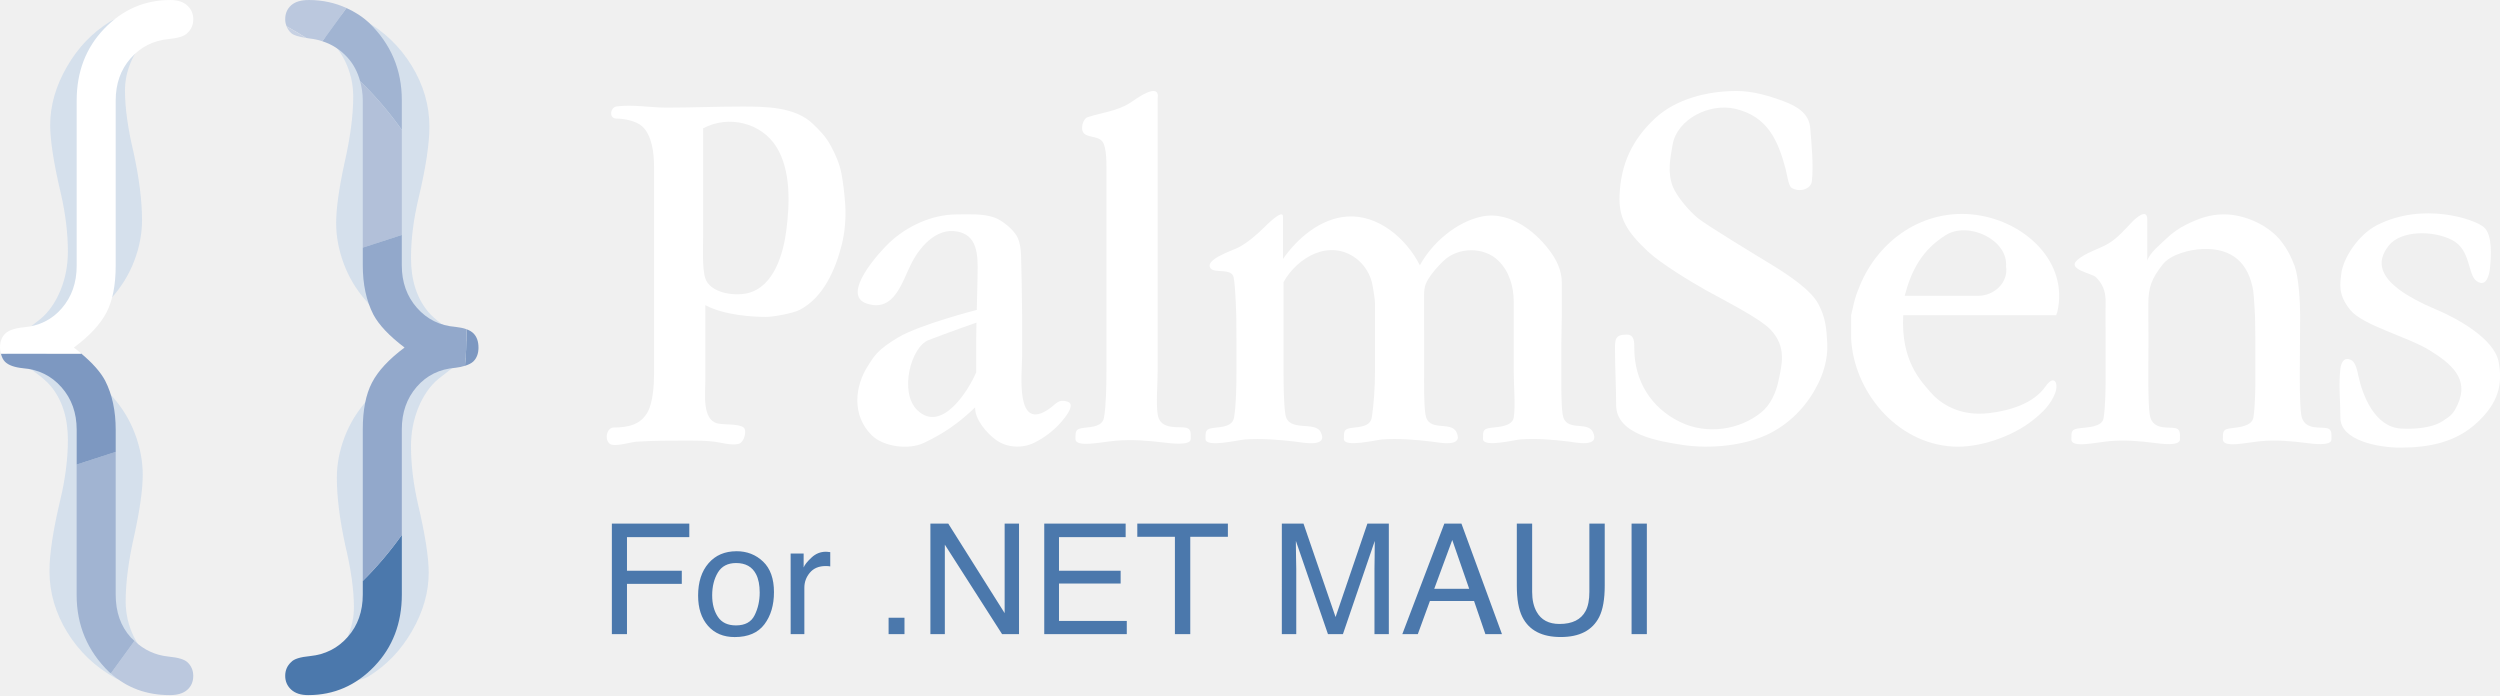
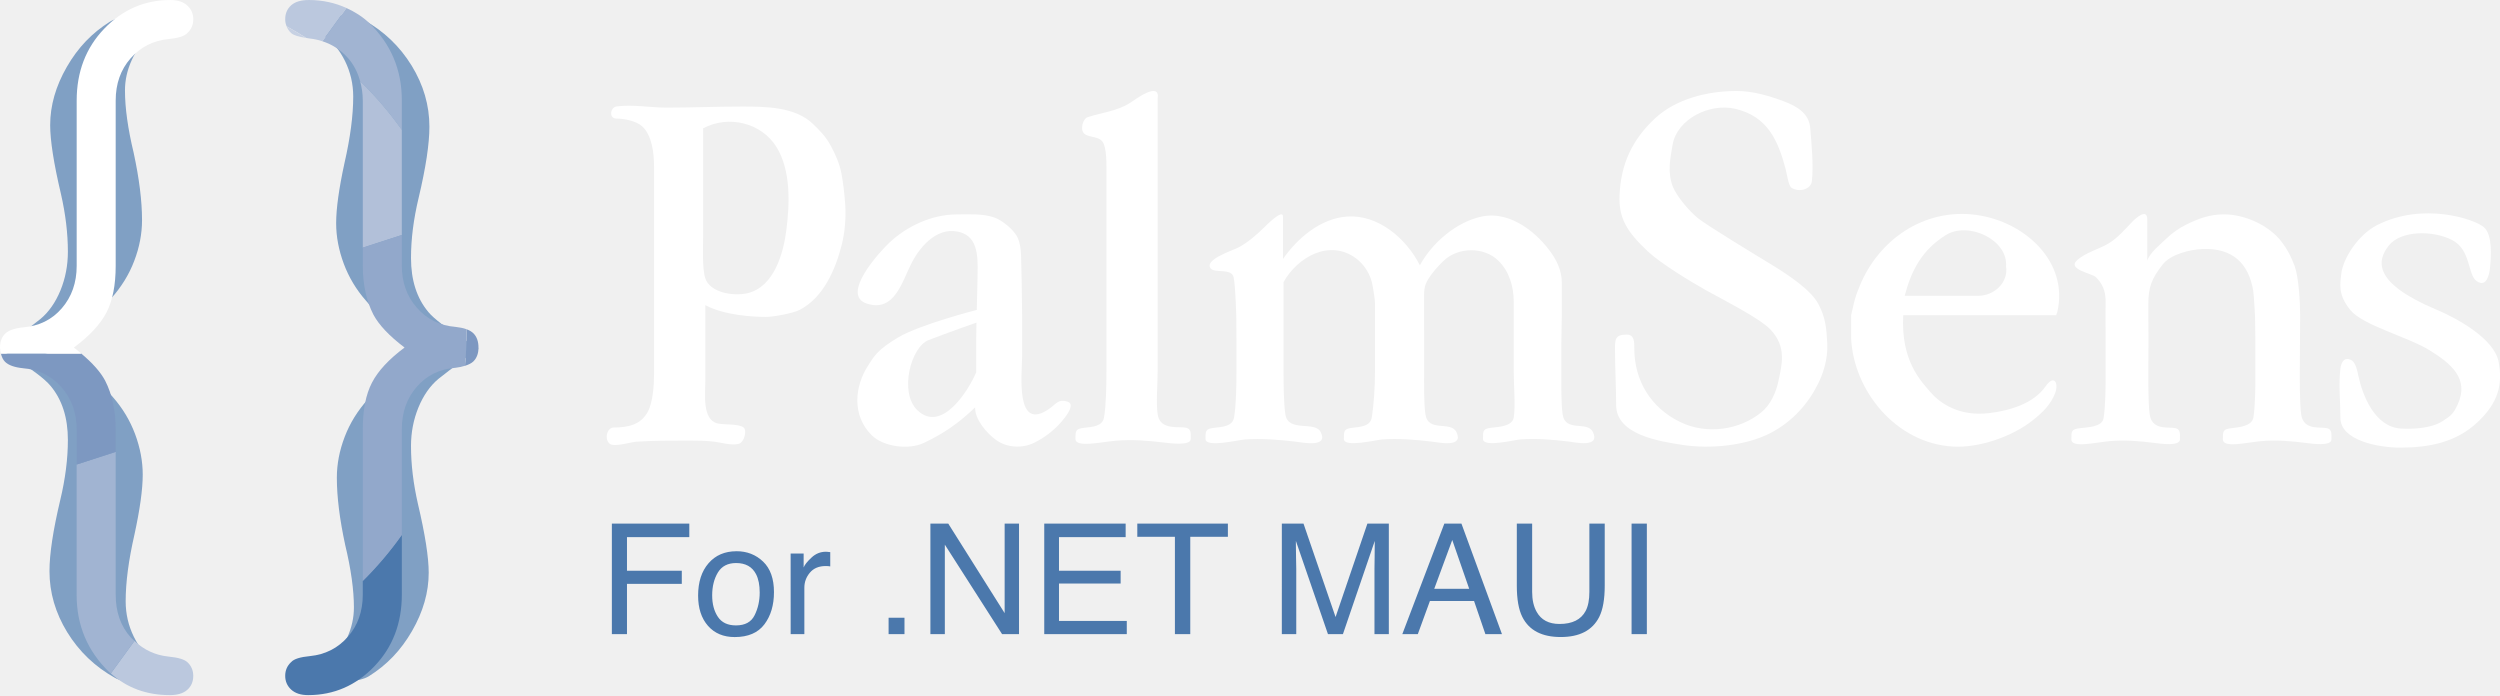
<svg xmlns="http://www.w3.org/2000/svg" width="132.73" height="36.905" version="1.1" viewBox="0 0 132.73 36.905">
  <g transform="translate(-25.93,-20.731)">
-     <g fill="#d5e0ec">
+     <g fill="#80a0c4">
      <path d="m36.168 21.653c-0.9 0.178-1.656 0.499-2.273 0.964-0.406 0.342-0.73 0.776-0.969 1.302-0.241 0.526-0.361 1.063-0.361 1.611 0 0.928 0.154 2.035 0.463 3.32 0.295 1.367 0.443 2.556 0.443 3.568 0 0.723-0.139 1.449-0.417 2.172-0.276 0.726-0.691 1.396-1.247 2.011-0.528 0.641-1.108 1.14-1.736 1.495-0.628 0.357-1.51 0.685-2.642 0.986v0.082c1.145 0.369 2.053 0.752 2.725 1.148s1.26 0.894 1.764 1.497c0.519 0.588 0.913 1.244 1.184 1.967 0.269 0.726 0.406 1.442 0.406 2.153 0 0.779-0.148 1.844-0.443 3.199-0.309 1.353-0.463 2.529-0.463 3.525 0 0.67 0.146 1.299 0.435 1.888 0.289 0.586 0.663 1.032 1.117 1.331 0.432 0.357 1.104 0.622 2.014 0.8 0 0-3.064 0.646-4.128 0.051-1.067-0.593-1.912-1.403-2.542-2.428-0.628-1.027-0.941-2.105-0.941-3.24 0-0.916 0.191-2.172 0.571-3.773 0.272-1.133 0.406-2.199 0.406-3.197 0-1.177-0.306-2.134-0.923-2.871-0.615-0.738-2.659-1.92-2.659-1.92s1.595-1.203 2.125-1.627c0.443-0.369 0.797-0.875 1.062-1.516 0.263-0.644 0.395-1.326 0.395-2.052 0-0.969-0.122-1.994-0.369-3.074-0.38-1.613-0.571-2.83-0.571-3.65 0-1.039 0.295-2.071 0.886-3.096s1.334-1.8 2.29-2.399 4.398-0.227 4.398-0.227z" />
      <path d="m41.117 56.86c0.9-0.178 1.656-0.499 2.273-0.964 0.406-0.342 0.73-0.776 0.969-1.302 0.241-0.526 0.361-1.063 0.361-1.611 0-0.928-0.154-2.035-0.463-3.32-0.295-1.367-0.443-2.556-0.443-3.568 0-0.723 0.139-1.449 0.417-2.172 0.276-0.726 0.691-1.396 1.247-2.011 0.528-0.641 1.108-1.14 1.736-1.495 0.628-0.357 1.51-0.685 2.642-0.986v-0.082c-1.145-0.369-2.053-0.752-2.725-1.148s-1.26-0.894-1.764-1.497c-0.519-0.588-0.913-1.244-1.184-1.967-0.269-0.726-0.406-1.442-0.406-2.153 0-0.779 0.148-1.844 0.443-3.199 0.309-1.353 0.463-2.529 0.463-3.525 0-0.67-0.146-1.299-0.435-1.888-0.289-0.586-0.663-1.032-1.117-1.331-0.432-0.357-1.104-0.622-2.014-0.8 0 0 3.064-0.646 4.128-0.051 1.067 0.593 1.912 1.403 2.542 2.428 0.628 1.027 0.941 2.105 0.941 3.24 0 0.916-0.191 2.172-0.571 3.773-0.272 1.133-0.406 2.199-0.406 3.197 0 1.177 0.306 2.134 0.923 2.871 0.615 0.738 2.659 1.92 2.659 1.92s-1.595 1.203-2.125 1.627c-0.443 0.369-0.797 0.875-1.062 1.516-0.263 0.644-0.395 1.326-0.395 2.052 0 0.969 0.122 1.994 0.369 3.074 0.38 1.613 0.571 2.83 0.571 3.65 0 1.039-0.295 2.071-0.886 3.096s-1.334 1.8-2.29 2.399-4.398 0.227-4.398 0.227z" />
    </g>
  </g>
  <g transform="translate(-25.93,-20.731)" display="none">
    <path d="m38.763 62.282c12.15 0 22.132-9.43 23.03-21.354h-46.06c0.898 11.924 10.88 21.354 23.03 21.354z" fill="none" />
    <path d="m10.025 37.588h5.684c0.799-11.423 9.938-20.565 21.352-21.396v-5.697c-14.544 0.846-26.221 12.54-27.036 27.092z" fill="#28295e" />
    <path d="m67.5 40.956h-5.697c-0.831 11.414-9.973 20.553-21.396 21.352v5.684c14.552-0.815 26.246-12.492 27.092-27.036z" fill="#bbc8de" />
  </g>
  <g transform="translate(-25.93,-20.731)">
    <path d="m42.315 20.732c-0.406 0-0.715 0.093-0.926 0.28s-0.317 0.435-0.317 0.743c0 0.136 0.028 0.259 0.074 0.373 0.351 0.197 0.699 0.396 1.036 0.614 0.074 0.011 0.124 0.028 0.207 0.036 0.231 0.024 0.448 0.075 0.657 0.142l1.281-1.763c-0.602-0.273-1.267-0.426-2.011-0.426" fill="#bbc8de" />
    <path d="m44.325 21.158-1.281 1.763c0.511 0.163 0.961 0.449 1.342 0.87 0.32 0.354 0.533 0.775 0.662 1.247 0.815 0.792 1.555 1.657 2.215 2.587v-1.579c0-1.609-0.577-2.974-1.731-4.095-0.362-0.341-0.77-0.595-1.206-0.793" fill="#a1b4d2" />
    <path d="m50.693 38.209 8e-3 0.169c0 0.598-0.029 1.19-0.084 1.774 0.19-0.06 0.348-0.135 0.449-0.236 0.179-0.179 0.268-0.423 0.268-0.731 0-0.325-0.09-0.577-0.268-0.756-0.09-0.09-0.214-0.163-0.373-0.22" fill="#7d98c1" />
    <path d="m47.263 49.131c-0.62 0.874-1.313 1.691-2.072 2.444v0.723c0 0.894-0.264 1.641-0.792 2.242s-1.199 0.943-2.011 1.024c-0.52 0.049-0.853 0.154-0.999 0.317-0.211 0.195-0.317 0.439-0.317 0.731s0.106 0.536 0.317 0.731 0.512 0.293 0.902 0.293c1.365 0 2.535-0.508 3.51-1.524s1.463-2.287 1.463-3.815v-3.167" fill="#4b78ac" />
    <path d="m41.145 22.129c0.052 0.133 0.13 0.253 0.243 0.358 0.136 0.122 0.418 0.202 0.792 0.257-0.337-0.218-0.685-0.418-1.036-0.614" fill="#c7d1e3" />
    <path d="m45.048 25.039c0.087 0.319 0.143 0.658 0.143 1.032v7.809l2.072-0.673v-5.58c-0.659-0.93-1.4-1.795-2.215-2.587" fill="#b2c0d9" />
    <path d="m47.263 33.205-2.072 0.673v0.942c0 1.008 0.187 1.877 0.56 2.608 0.293 0.553 0.845 1.138 1.658 1.755-0.829 0.617-1.406 1.239-1.731 1.865s-0.487 1.45-0.487 2.474v8.053c0.759-0.754 1.452-1.57 2.072-2.444v-5.608c0-0.894 0.264-1.645 0.792-2.255 0.528-0.609 1.215-0.946 2.06-1.011 0.197-0.022 0.356-0.06 0.501-0.106 0.055-0.584 0.084-1.176 0.084-1.774l-8e-3 -0.169c-0.158-0.057-0.351-0.097-0.578-0.122-0.829-0.065-1.511-0.402-2.048-1.012-0.536-0.609-0.804-1.361-0.804-2.255v-1.615" fill="#92a8cb" />
    <path d="m33.07 54.758-1.255 1.726c0.847 0.763 1.888 1.152 3.132 1.152 0.406 0 0.715-0.094 0.926-0.28 0.211-0.187 0.317-0.435 0.317-0.743 0-0.293-0.106-0.537-0.317-0.731-0.163-0.146-0.496-0.244-1-0.293-0.705-0.072-1.303-0.357-1.804-0.831" fill="#bbc8de" />
    <path d="m32.071 44.721-2.072 0.673v6.928c0 1.609 0.577 2.974 1.73 4.095l0.086 0.066 1.255-1.726-0.194-0.181c-0.537-0.593-0.804-1.353-0.804-2.279v-7.577" fill="#a1b4d2" />
    <path d="m30.246 39.504h-4.267c0.041 0.171 0.106 0.323 0.219 0.436 0.179 0.179 0.495 0.293 0.951 0.341 0.829 0.065 1.511 0.402 2.048 1.012 0.536 0.609 0.804 1.361 0.804 2.254v1.848l2.072-0.673v-1.174c0-1.007-0.187-1.877-0.561-2.608-0.241-0.456-0.67-0.935-1.265-1.435" fill="#7d98c1" />
    <path d="m29.853 39.184c0.829-0.617 1.406-1.239 1.731-1.865 0.325-0.625 0.488-1.45 0.488-2.474v-8.775c0-0.894 0.264-1.641 0.792-2.242s1.198-0.943 2.011-1.024c0.52-0.049 0.853-0.154 1-0.317 0.211-0.195 0.317-0.439 0.317-0.731s-0.106-0.536-0.317-0.731c-0.212-0.195-0.512-0.293-0.902-0.293-1.365 0-2.535 0.508-3.51 1.524s-1.462 2.287-1.462 3.815v8.775c0 0.894-0.264 1.645-0.792 2.255-0.528 0.609-1.215 0.946-2.06 1.011-0.455 0.049-0.772 0.163-0.951 0.341s-0.268 0.422-0.268 0.731c0 0.12 0.025 0.22 0.05 0.32h4.267c-0.126-0.106-0.25-0.212-0.393-0.32z" fill="#fff" />
    <g display="none" fill="#4b78ac">
      <path d="m58.483 48.499h3.896v0.665h-3.107v1.886h2.725v0.665h-2.725v2.716h-0.789v-5.931z" />
      <path d="m62.902 52.287c0-0.316 0.044-0.611 0.133-0.885 0.088-0.274 0.221-0.512 0.398-0.714s0.395-0.361 0.652-0.478 0.558-0.175 0.901-0.175c0.337 0 0.637 0.058 0.897 0.175 0.26 0.116 0.479 0.275 0.656 0.478s0.31 0.44 0.399 0.714c0.088 0.274 0.133 0.569 0.133 0.885s-0.044 0.609-0.133 0.88-0.222 0.508-0.399 0.71-0.396 0.361-0.656 0.478-0.56 0.174-0.897 0.174c-0.344 0-0.644-0.058-0.901-0.174-0.258-0.116-0.475-0.275-0.652-0.478s-0.31-0.439-0.398-0.71c-0.089-0.271-0.133-0.565-0.133-0.88zm0.748 0c0 0.26 0.034 0.491 0.104 0.693s0.165 0.371 0.287 0.507 0.265 0.24 0.428 0.312c0.164 0.072 0.336 0.108 0.52 0.108s0.355-0.036 0.519-0.108c0.163-0.072 0.306-0.176 0.428-0.312s0.217-0.305 0.287-0.507 0.104-0.433 0.104-0.693-0.035-0.492-0.104-0.694-0.165-0.372-0.287-0.511c-0.122-0.138-0.265-0.244-0.428-0.316-0.164-0.072-0.336-0.108-0.519-0.108s-0.356 0.036-0.52 0.108c-0.163 0.072-0.306 0.178-0.428 0.316-0.122 0.139-0.217 0.309-0.287 0.511s-0.104 0.434-0.104 0.694z" />
      <path d="m67.878 50.136h0.665v0.905h0.017c0.171-0.349 0.382-0.606 0.631-0.772 0.249-0.167 0.565-0.244 0.947-0.233v0.748c-0.282 0-0.523 0.039-0.723 0.116s-0.36 0.191-0.482 0.34-0.21 0.333-0.266 0.548c-0.056 0.216-0.083 0.46-0.083 0.731v1.911h-0.706z" />
      <path d="m73.095 48.499h2.035c0.914 0 1.617 0.232 2.11 0.698 0.493 0.465 0.739 1.174 0.739 2.126 0 0.499-0.055 0.94-0.166 1.325s-0.282 0.709-0.515 0.972c-0.232 0.263-0.529 0.464-0.889 0.603-0.36 0.138-0.787 0.208-1.279 0.208h-2.035v-5.931zm0.789 5.267h1.312c0.088 0 0.199-7e-3 0.333-0.021 0.133-0.014 0.274-0.047 0.423-0.1 0.15-0.052 0.298-0.128 0.444-0.229 0.147-0.1 0.278-0.235 0.395-0.407 0.116-0.172 0.211-0.386 0.286-0.644 0.075-0.257 0.112-0.569 0.112-0.935 0-0.354-0.035-0.671-0.104-0.951s-0.183-0.517-0.34-0.71-0.361-0.343-0.61-0.449c-0.25-0.105-0.557-0.158-0.922-0.158h-1.329v4.602z" />
      <path d="m82.498 53.068c-0.094 0.477-0.302 0.839-0.624 1.088s-0.727 0.374-1.215 0.374c-0.344 0-0.643-0.057-0.895-0.17-0.253-0.113-0.465-0.27-0.637-0.469s-0.301-0.438-0.387-0.714c-0.086-0.277-0.135-0.579-0.146-0.905 0-0.321 0.05-0.619 0.15-0.893s0.239-0.511 0.419-0.71 0.393-0.354 0.64-0.465c0.246-0.111 0.516-0.167 0.81-0.167 0.382 0 0.699 0.079 0.951 0.237s0.454 0.359 0.606 0.603 0.258 0.509 0.316 0.797 0.082 0.562 0.07 0.822h-3.214c-6e-3 0.188 0.017 0.367 0.066 0.536 0.05 0.169 0.13 0.319 0.241 0.449s0.252 0.234 0.424 0.312c0.171 0.078 0.374 0.116 0.606 0.116 0.293 0 0.537-0.069 0.731-0.208 0.194-0.138 0.321-0.349 0.382-0.631h0.706zm-0.689-1.196c-0.011-0.166-0.048-0.324-0.112-0.474-0.064-0.149-0.15-0.278-0.258-0.386s-0.237-0.194-0.386-0.257-0.31-0.096-0.482-0.096c-0.183 0-0.347 0.032-0.494 0.096-0.146 0.063-0.273 0.151-0.378 0.262s-0.188 0.24-0.249 0.386c-0.061 0.147-0.097 0.303-0.108 0.469z" />
      <path d="m85.223 54.43h-0.756l-1.595-4.294h0.789l1.205 3.58h0.017l1.171-3.58h0.739z" />
      <path d="m91.112 53.068c-0.094 0.477-0.302 0.839-0.624 1.088s-0.727 0.374-1.215 0.374c-0.344 0-0.643-0.057-0.895-0.17-0.253-0.113-0.465-0.27-0.637-0.469s-0.301-0.438-0.387-0.714c-0.086-0.277-0.135-0.579-0.146-0.905 0-0.321 0.05-0.619 0.15-0.893s0.239-0.511 0.419-0.71 0.393-0.354 0.64-0.465c0.246-0.111 0.516-0.167 0.81-0.167 0.382 0 0.699 0.079 0.951 0.237s0.454 0.359 0.606 0.603 0.258 0.509 0.316 0.797 0.082 0.562 0.07 0.822h-3.214c-6e-3 0.188 0.017 0.367 0.066 0.536 0.05 0.169 0.13 0.319 0.241 0.449s0.252 0.234 0.424 0.312c0.171 0.078 0.374 0.116 0.606 0.116 0.293 0 0.537-0.069 0.731-0.208 0.194-0.138 0.321-0.349 0.382-0.631h0.706zm-0.69-1.196c-0.011-0.166-0.048-0.324-0.112-0.474-0.064-0.149-0.15-0.278-0.258-0.386s-0.237-0.194-0.386-0.257-0.31-0.096-0.482-0.096c-0.183 0-0.347 0.032-0.494 0.096-0.146 0.063-0.273 0.151-0.378 0.262s-0.188 0.24-0.249 0.386c-0.061 0.147-0.097 0.303-0.108 0.469z" />
      <path d="m91.942 48.499h0.706v5.931h-0.706z" />
      <path d="m93.512 52.287c0-0.316 0.044-0.611 0.133-0.885 0.088-0.274 0.221-0.512 0.398-0.714s0.395-0.361 0.652-0.478 0.558-0.175 0.901-0.175c0.337 0 0.637 0.058 0.897 0.175 0.26 0.116 0.479 0.275 0.656 0.478s0.31 0.44 0.399 0.714c0.088 0.274 0.133 0.569 0.133 0.885s-0.044 0.609-0.133 0.88-0.222 0.508-0.399 0.71-0.396 0.361-0.656 0.478-0.56 0.174-0.897 0.174c-0.344 0-0.644-0.058-0.901-0.174-0.258-0.116-0.475-0.275-0.652-0.478s-0.31-0.439-0.398-0.71c-0.089-0.271-0.133-0.565-0.133-0.88zm0.748 0c0 0.26 0.034 0.491 0.104 0.693s0.165 0.371 0.287 0.507 0.265 0.24 0.428 0.312c0.164 0.072 0.336 0.108 0.52 0.108s0.355-0.036 0.519-0.108c0.163-0.072 0.306-0.176 0.428-0.312s0.217-0.305 0.287-0.507 0.104-0.433 0.104-0.693-0.035-0.492-0.104-0.694-0.165-0.372-0.287-0.511c-0.122-0.138-0.265-0.244-0.428-0.316-0.164-0.072-0.336-0.108-0.519-0.108s-0.356 0.036-0.52 0.108c-0.163 0.072-0.306 0.178-0.428 0.316-0.122 0.139-0.217 0.309-0.287 0.511s-0.104 0.434-0.104 0.694z" />
      <path d="m98.538 50.136h0.706v0.581h0.017c0.116-0.238 0.299-0.411 0.548-0.519s0.523-0.162 0.822-0.162c0.332 0 0.622 0.061 0.868 0.183s0.451 0.287 0.615 0.494c0.163 0.208 0.287 0.447 0.37 0.718s0.125 0.56 0.125 0.864-0.04 0.593-0.121 0.864c-0.08 0.271-0.202 0.508-0.365 0.71-0.164 0.202-0.369 0.363-0.615 0.481-0.247 0.119-0.533 0.179-0.86 0.179-0.111 0-0.23-0.011-0.357-0.033s-0.254-0.06-0.382-0.112c-0.127-0.052-0.248-0.122-0.361-0.208-0.114-0.086-0.209-0.192-0.287-0.32h-0.017v2.218h-0.706v-5.939zm3.323 2.11c0-0.2-0.026-0.395-0.079-0.586s-0.133-0.361-0.241-0.511-0.247-0.269-0.416-0.357c-0.169-0.089-0.367-0.133-0.594-0.133-0.238 0-0.44 0.047-0.606 0.142s-0.302 0.217-0.407 0.37c-0.105 0.152-0.181 0.325-0.229 0.519-0.047 0.194-0.07 0.39-0.07 0.59 0 0.21 0.025 0.414 0.075 0.61 0.05 0.197 0.129 0.37 0.237 0.519 0.108 0.15 0.248 0.27 0.419 0.362 0.171 0.091 0.379 0.137 0.623 0.137 0.238 0 0.44-0.047 0.606-0.141s0.299-0.219 0.398-0.374c0.1-0.155 0.172-0.332 0.216-0.531 0.044-0.2 0.066-0.404 0.066-0.615z" />
      <path d="m107.11 53.068c-0.094 0.477-0.302 0.839-0.624 1.088s-0.727 0.374-1.215 0.374c-0.344 0-0.643-0.057-0.895-0.17-0.253-0.113-0.465-0.27-0.637-0.469s-0.301-0.438-0.387-0.714c-0.086-0.277-0.135-0.579-0.146-0.905 0-0.321 0.05-0.619 0.15-0.893s0.239-0.511 0.419-0.71 0.393-0.354 0.64-0.465c0.246-0.111 0.516-0.167 0.81-0.167 0.382 0 0.699 0.079 0.951 0.237s0.454 0.359 0.606 0.603 0.258 0.509 0.316 0.797 0.082 0.562 0.07 0.822h-3.214c-6e-3 0.188 0.017 0.367 0.066 0.536 0.05 0.169 0.13 0.319 0.241 0.449s0.252 0.234 0.424 0.312c0.171 0.078 0.374 0.116 0.606 0.116 0.293 0 0.537-0.069 0.731-0.208 0.194-0.138 0.321-0.349 0.382-0.631h0.706zm-0.689-1.196c-0.011-0.166-0.048-0.324-0.112-0.474-0.064-0.149-0.15-0.278-0.258-0.386s-0.237-0.194-0.386-0.257-0.31-0.096-0.482-0.096c-0.183 0-0.347 0.032-0.494 0.096-0.146 0.063-0.273 0.151-0.378 0.262s-0.188 0.24-0.249 0.386c-0.061 0.147-0.097 0.303-0.108 0.469z" />
      <path d="m107.88 50.136h0.665v0.905h0.017c0.171-0.349 0.382-0.606 0.631-0.772 0.249-0.167 0.565-0.244 0.947-0.233v0.748c-0.282 0-0.523 0.039-0.723 0.116s-0.36 0.191-0.482 0.34-0.21 0.333-0.266 0.548c-0.056 0.216-0.083 0.46-0.083 0.731v1.911h-0.706z" />
      <path d="m111.1 53.076c6e-3 0.161 0.042 0.293 0.108 0.399 0.066 0.105 0.153 0.189 0.262 0.253 0.108 0.064 0.229 0.11 0.365 0.137 0.136 0.028 0.275 0.042 0.419 0.042 0.111 0 0.227-8e-3 0.349-0.025s0.234-0.047 0.336-0.091 0.187-0.109 0.253-0.195c0.066-0.085 0.1-0.195 0.1-0.328 0-0.138-0.041-0.25-0.121-0.336-0.08-0.085-0.186-0.156-0.315-0.212-0.13-0.055-0.28-0.101-0.449-0.137s-0.342-0.073-0.519-0.112-0.349-0.086-0.515-0.141-0.316-0.127-0.449-0.216-0.24-0.202-0.32-0.341c-0.08-0.138-0.12-0.31-0.12-0.515 0-0.216 0.048-0.401 0.145-0.557 0.097-0.155 0.222-0.281 0.374-0.378s0.324-0.169 0.515-0.216 0.38-0.071 0.569-0.071c0.238 0 0.461 0.021 0.668 0.062 0.208 0.042 0.391 0.114 0.548 0.216 0.158 0.103 0.284 0.241 0.378 0.416s0.15 0.392 0.167 0.652h-0.706c-0.011-0.138-0.049-0.253-0.112-0.345-0.064-0.091-0.141-0.165-0.232-0.22-0.092-0.056-0.194-0.096-0.308-0.121s-0.229-0.038-0.345-0.038c-0.105 0-0.212 9e-3 -0.32 0.025s-0.207 0.046-0.295 0.088-0.161 0.099-0.216 0.171c-0.056 0.072-0.083 0.162-0.083 0.268 0 0.128 0.042 0.231 0.128 0.309s0.195 0.144 0.328 0.197 0.283 0.098 0.449 0.134 0.333 0.074 0.499 0.112c0.177 0.039 0.35 0.085 0.519 0.141s0.318 0.128 0.449 0.22c0.13 0.091 0.235 0.206 0.315 0.343 0.08 0.138 0.121 0.309 0.121 0.514 0 0.254-0.054 0.468-0.162 0.642s-0.249 0.313-0.424 0.418c-0.174 0.104-0.371 0.179-0.589 0.224-0.219 0.044-0.437 0.066-0.652 0.066-0.244 0-0.472-0.026-0.685-0.079s-0.403-0.136-0.569-0.25c-0.166-0.113-0.299-0.263-0.398-0.449-0.1-0.185-0.155-0.411-0.167-0.677h0.706z" />
    </g>
    <g fill="#fff">
      <path d="m122.46 36.856c-0.377-0.718-1.556-1.521-2.592-2.145-0.655-0.396-3.306-2.005-3.796-2.4-0.45-0.362-1.13-1.165-1.326-1.666-0.29-0.741-0.152-1.456-0.015-2.228 0.241-1.369 1.96-2.227 3.328-1.909 1.709 0.397 2.272 1.679 2.671 3.189 0.058 0.218 0.155 0.906 0.313 1.004 0.423 0.262 1.043 0.08 1.086-0.366 0.088-0.904-0.018-1.89-0.089-2.797-0.063-0.773-0.666-1.154-1.43-1.437-0.782-0.293-1.632-0.539-2.485-0.539-1.544 0-3.222 0.418-4.343 1.469-1.217 1.141-1.8 2.438-1.867 4.067-0.05 1.195 0.364 1.914 1.507 2.986 0.691 0.646 2.297 1.616 3.091 2.062 0.794 0.445 2.798 1.449 3.396 2.063 0.916 0.943 0.609 1.922 0.444 2.744-0.126 0.618-0.428 1.275-0.906 1.665-1.144 0.936-2.876 1.203-4.281 0.534-1.599-0.761-2.468-2.225-2.468-3.923 0-0.337 0.012-0.734-0.404-0.734-0.61 0-0.621 0.243-0.621 0.784 0 0.986 0.061 1.967 0.061 2.953 0 1.581 2.292 1.931 3.524 2.12 1.502 0.231 3.423 0.04 4.733-0.664 1.109-0.594 1.935-1.512 2.471-2.595 0.22-0.445 0.527-1.239 0.481-2.132s-0.105-1.391-0.481-2.106z" />
      <path d="m63.378 36.933c1.025 0.544 2.547 0.624 3.218 0.624 0.395 0 1.436-0.192 1.788-0.373 1.259-0.649 1.903-2.145 2.23-3.435 0.175-0.691 0.236-1.436 0.191-2.147-0.03-0.485-0.11-1.2-0.205-1.68-0.092-0.468-0.298-0.968-0.561-1.45-0.276-0.503-0.55-0.775-0.943-1.157-0.949-0.923-2.542-0.927-3.79-0.927-1.34 0-2.68 0.057-3.987 0.057-0.882 0-1.747-0.175-2.644-0.065-0.345 0.041-0.44 0.646-0.015 0.646 0.405 0 1.047 0.126 1.357 0.405 0.535 0.479 0.637 1.461 0.637 2.103v11.122c0 0.538-0.067 1.421-0.313 1.903-0.358 0.705-1.03 0.87-1.828 0.87-0.374 0-0.503 0.65-0.205 0.867 0.248 0.182 1.128-0.098 1.414-0.115 0.924-0.059 1.853-0.059 2.781-0.059 0.453 0 0.9 5e-3 1.349 0.059 0.405 0.049 0.904 0.217 1.293 0.115 0.316-0.081 0.446-0.727 0.265-0.868-0.271-0.213-1.02-0.128-1.395-0.219-0.816-0.202-0.638-1.605-0.638-2.22v-4.054zm-0.119-9.389c1.352-0.719 3.092-0.298 3.892 0.986 0.776 1.246 0.706 3.018 0.53 4.405-0.154 1.207-0.633 3.022-2.064 3.362-0.75 0.177-1.987-0.031-2.239-0.783-0.172-0.512-0.118-1.625-0.118-2.216v-5.753z" />
      <path d="m82.603 42.053c-0.476-0.147-0.586 0.105-0.934 0.357-1.872 1.347-1.473-1.876-1.473-2.742v-2.235c0-0.735-0.042-2.947-0.057-3.182-0.017-0.289-0.047-0.592-0.17-0.877-0.186-0.442-0.854-0.963-1.247-1.095-0.638-0.215-1.293-0.165-1.983-0.165-1.334 0-2.675 0.625-3.625 1.533-0.482 0.461-2.579 2.74-1.163 3.202 1.479 0.485 1.879-1.192 2.381-2.161 0.491-0.95 1.466-2.037 2.691-1.588 0.959 0.351 0.804 1.665 0.804 2.488 0 0.194-0.02 0.814-0.038 1.596 0 0-3.009 0.774-4.157 1.452-1.146 0.678-1.311 1.04-1.595 1.475-0.75 1.145-0.879 2.675 0.169 3.722 0.624 0.622 1.969 0.798 2.779 0.411 1.079-0.515 1.845-1.05 2.717-1.886-0.03 0.632 0.632 1.4 1.134 1.748 0.564 0.394 1.354 0.444 1.987 0.139 0.645-0.314 1.217-0.781 1.64-1.343 0.128-0.168 0.545-0.723 0.141-0.848zm-4.844-3.367v1.808c-0.393 0.948-1.837 3.269-3.129 2.011-0.973-0.945-0.34-3.355 0.598-3.718 0.937-0.363 2.544-0.93 2.544-0.93-8e-3 0.323-0.013 0.828-0.013 0.828z" />
      <path d="m87.393 37.609v-11.633c0.15-0.986-1.247 0.08-1.475 0.223-0.688 0.433-1.477 0.504-2.238 0.751-0.27 0.089-0.408 0.66-0.197 0.864 0.268 0.264 0.86 0.097 1.048 0.558 0.18 0.443 0.142 1.327 0.142 1.94v10.132c0 0.818-0.02 1.827-0.129 2.453-0.082 0.478-0.63 0.497-1.047 0.546-0.466 0.057-0.468 0.15-0.468 0.593 0 0.478 1.349 0.162 2.141 0.094 0.883-0.076 1.695-5e-3 2.573 0.098 0.268 0.031 1.409 0.19 1.405-0.19-3e-3 -0.323 0.065-0.594-0.404-0.617s-1.237 0.064-1.351-0.69c-0.093-0.619 0-1.597 0-2.361v-2.76z" />
      <path d="m108.85 37.609v-1.869c0-0.67-0.304-1.22-0.566-1.592-0.679-0.965-2.104-2.251-3.683-1.921-1.325 0.276-2.626 1.374-3.287 2.589-0.722-1.425-2.209-2.698-3.853-2.589-1.437 0.096-2.666 1.174-3.415 2.255v-2.255c0-0.445-0.944 0.526-1.004 0.584-0.398 0.39-0.91 0.837-1.413 1.085-0.298 0.147-1.784 0.626-1.42 1.088 0.211 0.268 1.114-0.034 1.218 0.474 0.106 0.506 0.141 2.152 0.141 2.152l8e-3 1.275v1.56c0 0.818-0.02 1.827-0.128 2.453-0.082 0.478-0.631 0.497-1.047 0.546-0.467 0.057-0.468 0.15-0.468 0.593 0 0.478 1.747 0.049 2.096 0.025 0.885-0.06 1.786 0.012 2.663 0.114 0.372 0.043 1.782 0.346 1.358-0.503-0.306-0.617-1.729 0.036-1.877-0.943-0.091-0.619-0.097-1.597-0.097-2.361v-4.661c0.727-1.31 2.429-2.302 3.835-1.27 0.44 0.323 0.815 0.866 0.909 1.548 0.04 0.295 0.112 0.587 0.112 0.891v3.567c0 0.818-0.067 1.827-0.172 2.453-0.08 0.478-0.616 0.497-1.024 0.546-0.454 0.057-0.456 0.15-0.456 0.593 0 0.478 1.704 0.049 2.047 0.025 0.863-0.06 1.744 0.012 2.6 0.114 0.364 0.043 1.74 0.346 1.328-0.503-0.299-0.617-1.502 0.036-1.646-0.943-0.09-0.619-0.069-1.597-0.069-2.361v-1.485l-3e-3 -1.275v-0.926c0-0.471-0.023-0.742 0.228-1.143 0.225-0.36 0.493-0.651 0.792-0.946 0.766-0.753 2.16-0.779 2.933-0.014 0.577 0.571 0.807 1.383 0.807 2.176v3.687c0 0.818 0.101 1.827 0 2.453-0.08 0.478-0.789 0.497-1.189 0.546-0.443 0.057-0.444 0.15-0.444 0.593 0 0.478 1.665 0.049 2 0.025 0.843-0.06 1.704 0.012 2.541 0.114 0.354 0.043 1.699 0.346 1.297-0.503-0.292-0.617-1.468 0.036-1.609-0.943-0.087-0.619-0.067-1.597-0.067-2.361v-1.485l0.021-1.275z" />
      <path d="m132 37.132c-0.011 0.03 0 0 0 0z" />
      <path d="m130.85 32.14c-2.809-0.375-5.199 1.364-6.178 3.759-0.143 0.354-0.242 0.601-0.323 0.963-0.067 0.296-0.138 0.602-0.138 0.602v1.229c0.125 2.768 2.368 5.566 5.393 5.747 1.393 0.085 3.153-0.529 4.236-1.385 0.541-0.426 0.979-0.858 1.205-1.461 0.188-0.504-0.041-1.022-0.513-0.348-0.644 0.924-1.928 1.294-3.013 1.42-1.596 0.185-2.609-0.543-3.106-1.125s-1.57-1.652-1.437-4.076h8.121c6e-3 -0.02 0.021-0.06 0.058-0.168 0.625-2.646-1.719-4.811-4.306-5.155zm0.105 4.296h-3.902c0.36-1.373 0.931-2.438 2.182-3.223 1.187-0.744 3.317 0.237 3.2 1.666 0.133 0.844-0.623 1.557-1.481 1.557z" />
      <path d="m155.25 37.156c-3.311-1.4-3.152-2.562-2.489-3.394 0.644-0.807 2.355-0.809 3.358-0.286 1.02 0.532 0.803 1.835 1.308 2.183 0.521 0.359 0.668-0.361 0.702-0.71 0.059-0.598 0.143-1.75-0.324-2.154-0.515-0.446-3.261-1.349-5.68-0.108-0.994 0.51-1.804 1.766-1.894 2.592-0.059 0.536-0.184 1.095 0.485 1.914 0.67 0.818 3.047 1.42 4.195 2.128s2.127 1.51 1.506 2.875c-0.219 0.479-0.339 0.601-0.835 0.911-0.588 0.367-1.541 0.414-2.179 0.377-1.391-0.078-2.042-1.766-2.261-2.791-0.046-0.223-0.132-0.702-0.367-0.836-0.402-0.225-0.552 0.155-0.588 0.439-0.104 0.848 0 1.764 0 2.618 0 1.219 2.065 1.583 3.152 1.583 1.584 0 3.009-0.293 4.13-1.353 1.092-1.025 1.344-1.983 1.119-3.196-0.225-1.212-2.126-2.281-3.338-2.794z" />
      <path d="m148.05 37.501c0-0.743-0.079-2.072-0.298-2.66-0.19-0.506-0.372-0.845-0.652-1.225-0.688-0.936-2.005-1.504-3.087-1.504-0.755 0-1.314 0.206-1.984 0.529-0.383 0.186-0.775 0.456-1.077 0.752-0.326 0.319-0.861 0.725-1.02 1.17v-2.187c0-0.592-0.573-0.099-0.793 0.126-0.378 0.39-0.783 0.874-1.263 1.156-0.521 0.308-1.27 0.498-1.696 0.915-0.475 0.467 0.831 0.682 1.02 0.868 0.36 0.353 0.503 0.727 0.52 1.198 4e-3 0.171-2e-3 0.836-2e-3 0.836l2e-3 1.281v2.283c0 0.167-4e-3 1.269-0.107 1.895-0.077 0.478-0.876 0.482-1.269 0.532-0.439 0.057-0.441 0.15-0.441 0.593 0 0.478 1.271 0.162 2.017 0.094 0.832-0.076 1.597-5e-3 2.424 0.098 0.252 0.031 1.327 0.19 1.324-0.19-3e-3 -0.323 0.061-0.594-0.381-0.617s-1.118 0.042-1.226-0.712c-0.088-0.619-0.072-2.094-0.072-2.374 0-0.41 8e-3 -1.616 8e-3 -1.616l-8e-3 -1.282v-0.557c0-0.965 0.184-1.375 0.749-2.115 0.427-0.562 1.475-0.812 2.141-0.837 1.572-0.059 2.431 0.755 2.677 2.203 0.035 0.209 0.098 1.347 0.098 1.347l0.017 1.24v2.283s0 1.24-0.102 1.866c-0.077 0.478-0.789 0.527-1.182 0.576-0.439 0.057-0.441 0.15-0.441 0.593 0 0.478 1.271 0.162 2.017 0.094 0.832-0.076 1.597-5e-3 2.424 0.098 0.252 0.031 1.327 0.19 1.324-0.19-3e-3 -0.323 0.061-0.594-0.381-0.617s-1.118 0.042-1.226-0.712c-0.088-0.619-0.072-2.094-0.072-2.374 0 0 0.017-2.113 0.017-2.856z" />
    </g>
    <g fill="#4b78ac" stroke-width="1.028">
      <path transform="matrix(1.0051 0 0 .99494 25.93 20.731)" d="m32.32 27.941h4.091v0.723h-3.292v1.791h2.895v0.703h-2.895v2.682h-0.799zm6.556 5.432q0.719 0 0.984-0.542 0.269-0.546 0.269-1.212 0-0.602-0.193-0.98-0.305-0.594-1.052-0.594-0.662 0-0.964 0.506-0.301 0.506-0.301 1.22 0 0.687 0.301 1.144 0.301 0.458 0.956 0.458zm0.028-3.959q0.831 0 1.405 0.554 0.574 0.554 0.574 1.63 0 1.04-0.506 1.718-0.506 0.679-1.57 0.679-0.887 0-1.409-0.598-0.522-0.602-0.522-1.614 0-1.084 0.55-1.726 0.55-0.642 1.478-0.642zm-0.024 0.02m2.883 0.104h0.687v0.743q0.084-0.217 0.414-0.526 0.329-0.313 0.759-0.313 0.02 0 0.068 4e-3t0.165 0.016v0.763q-0.064-0.012-0.12-0.016-0.052-4e-3 -0.116-4e-3 -0.546 0-0.839 0.353-0.293 0.349-0.293 0.807v2.473h-0.723zm5.175 3.425h0.839v0.875h-0.839zm2.208-5.023h0.943l2.979 4.778v-4.778h0.759v5.898h-0.895l-3.023-4.774v4.774h-0.763zm2.288 0m3.726 0h4.3v0.723h-3.521v1.791h3.256v0.683h-3.256v1.999h3.581v0.703h-4.36zm2.18 0m7.52 0v0.703h-1.987v5.195h-0.811v-5.195h-1.987v-0.703zm2.85 0h1.144l1.694 4.986 1.682-4.986h1.132v5.898h-0.759v-3.481q0-0.181 8e-3 -0.598 8e-3 -0.418 8e-3 -0.895l-1.682 4.974h-0.791l-1.694-4.974v0.181q0 0.217 8e-3 0.662 0.012 0.442 0.012 0.65v3.481h-0.763zm9.897 3.481-0.895-2.606-0.952 2.606zm-1.313-3.481h0.903l2.14 5.898h-0.875l-0.598-1.766h-2.333l-0.638 1.766h-0.819zm0.414 0m4.224 0v3.646q0 0.642 0.241 1.068 0.357 0.642 1.204 0.642 1.016 0 1.381-0.695 0.197-0.377 0.197-1.016v-3.646h0.811v3.312q0 1.088-0.293 1.674-0.538 1.068-2.031 1.068t-2.027-1.068q-0.293-0.586-0.293-1.674v-3.312zm1.514 0m3.738 0h0.807v5.898h-0.807z" aria-label="For .NET MAUI" />
    </g>
  </g>
</svg>
